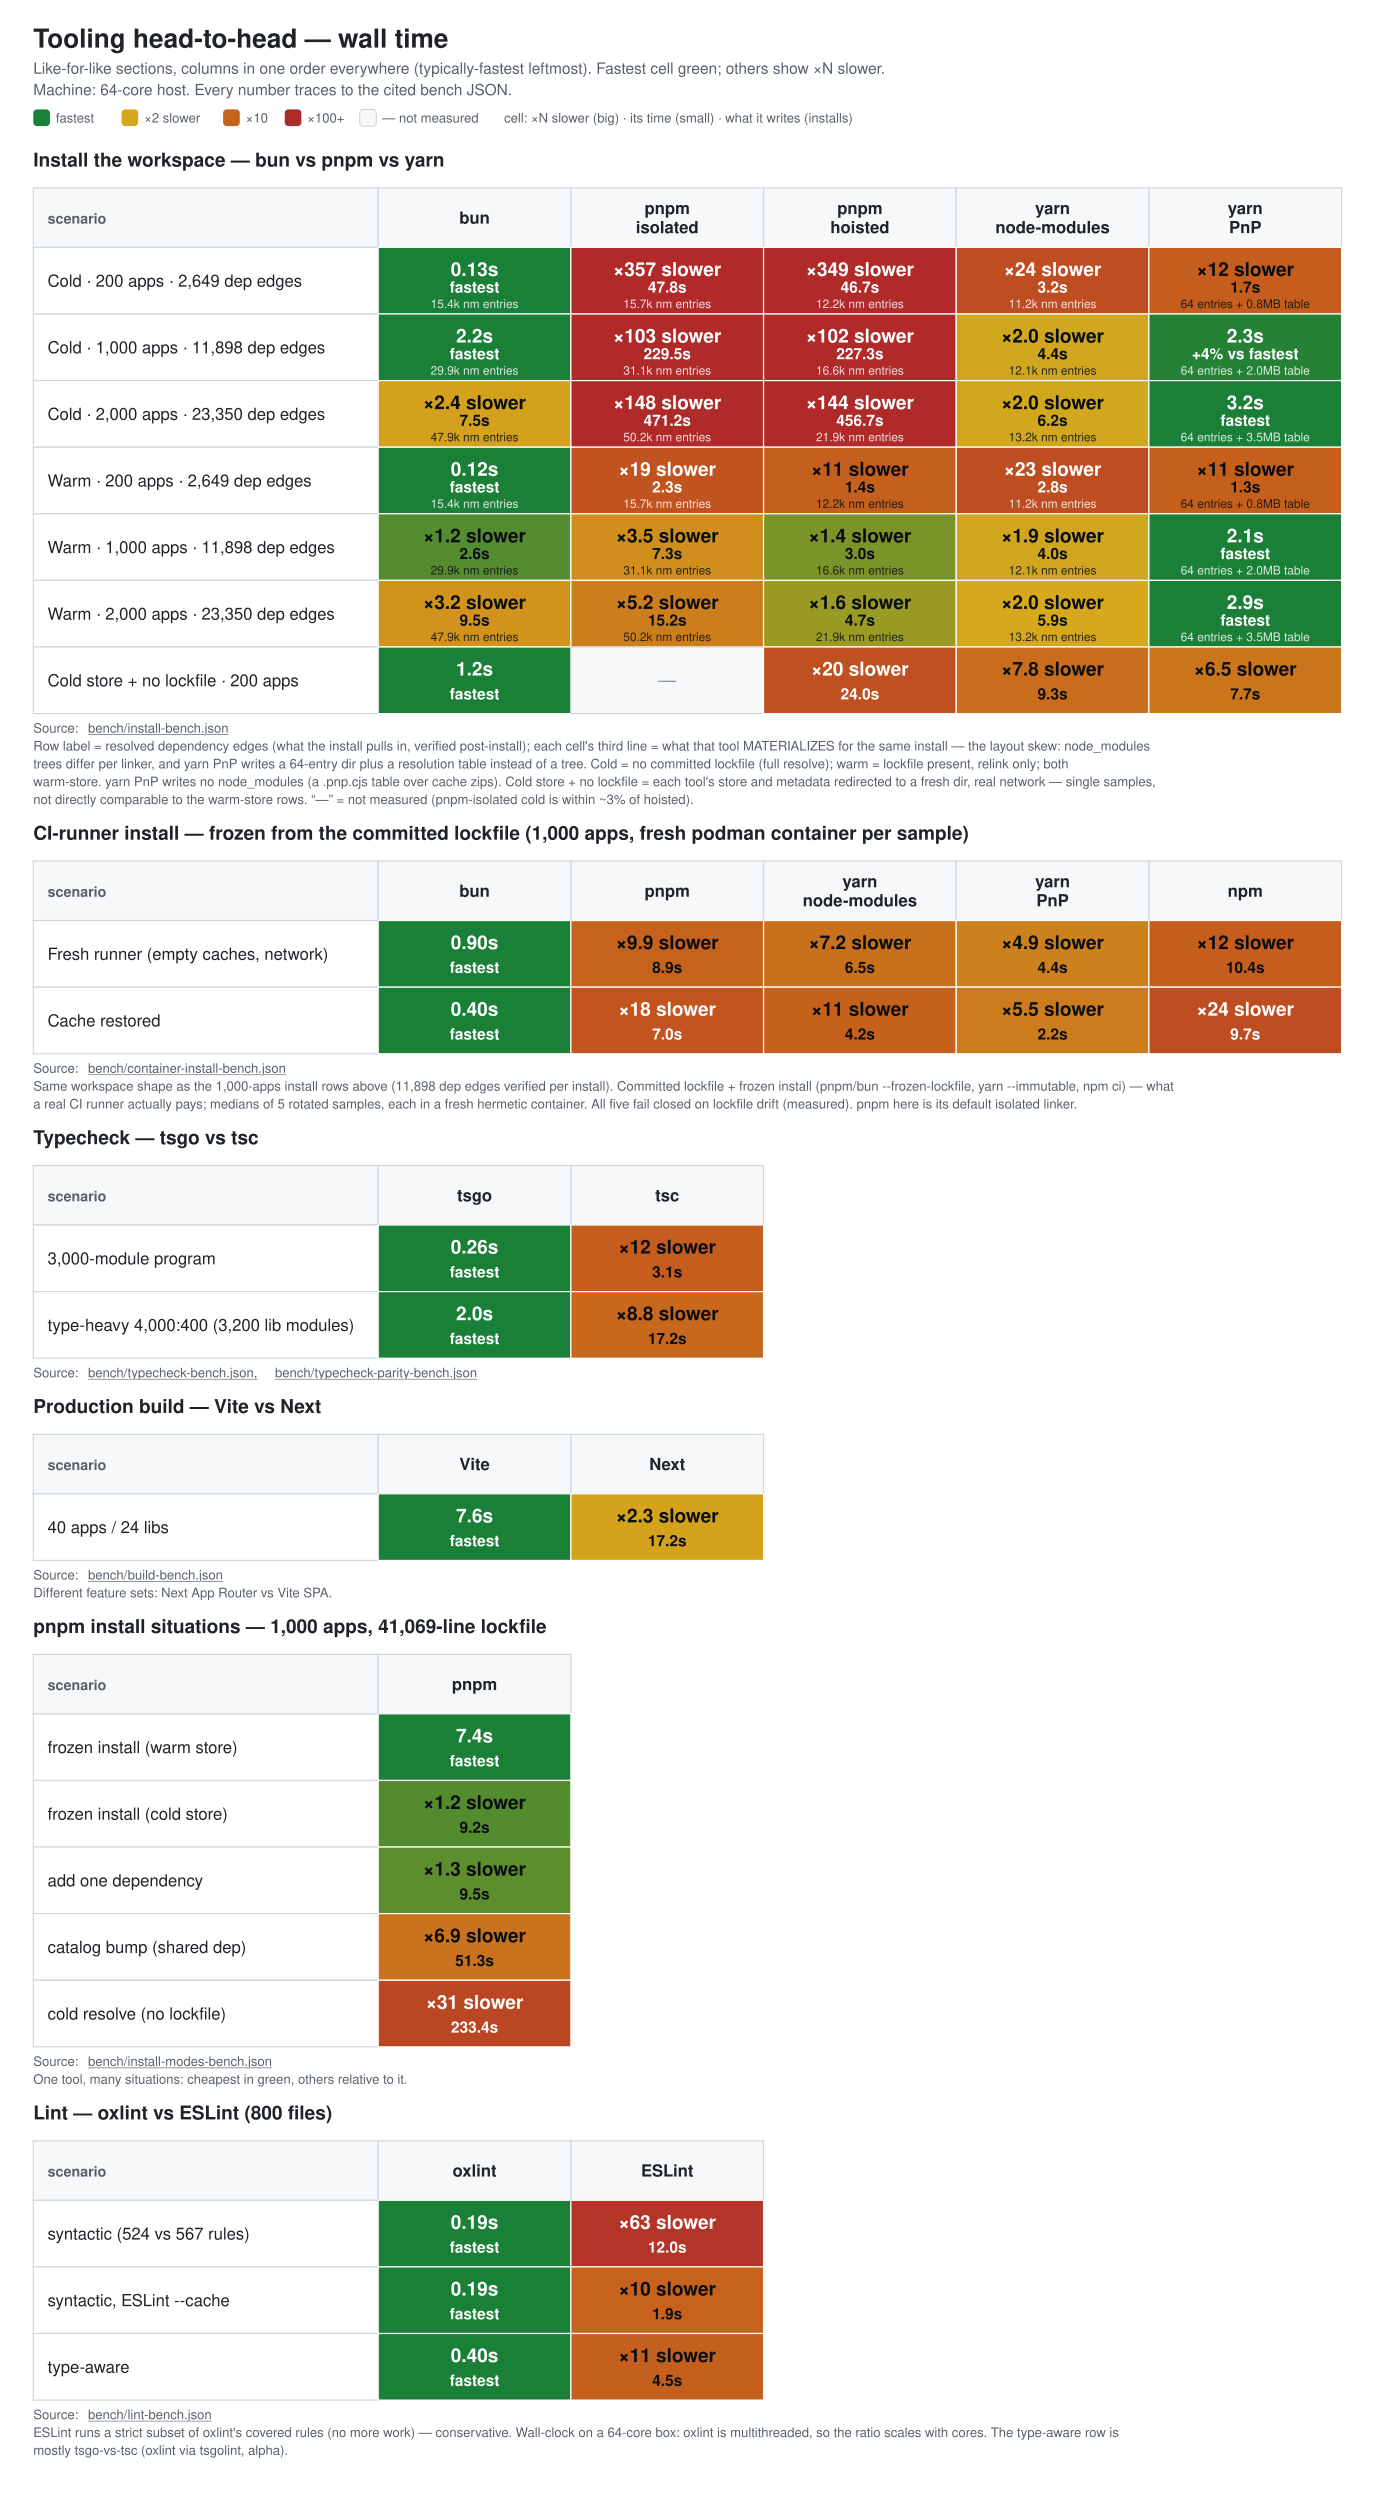
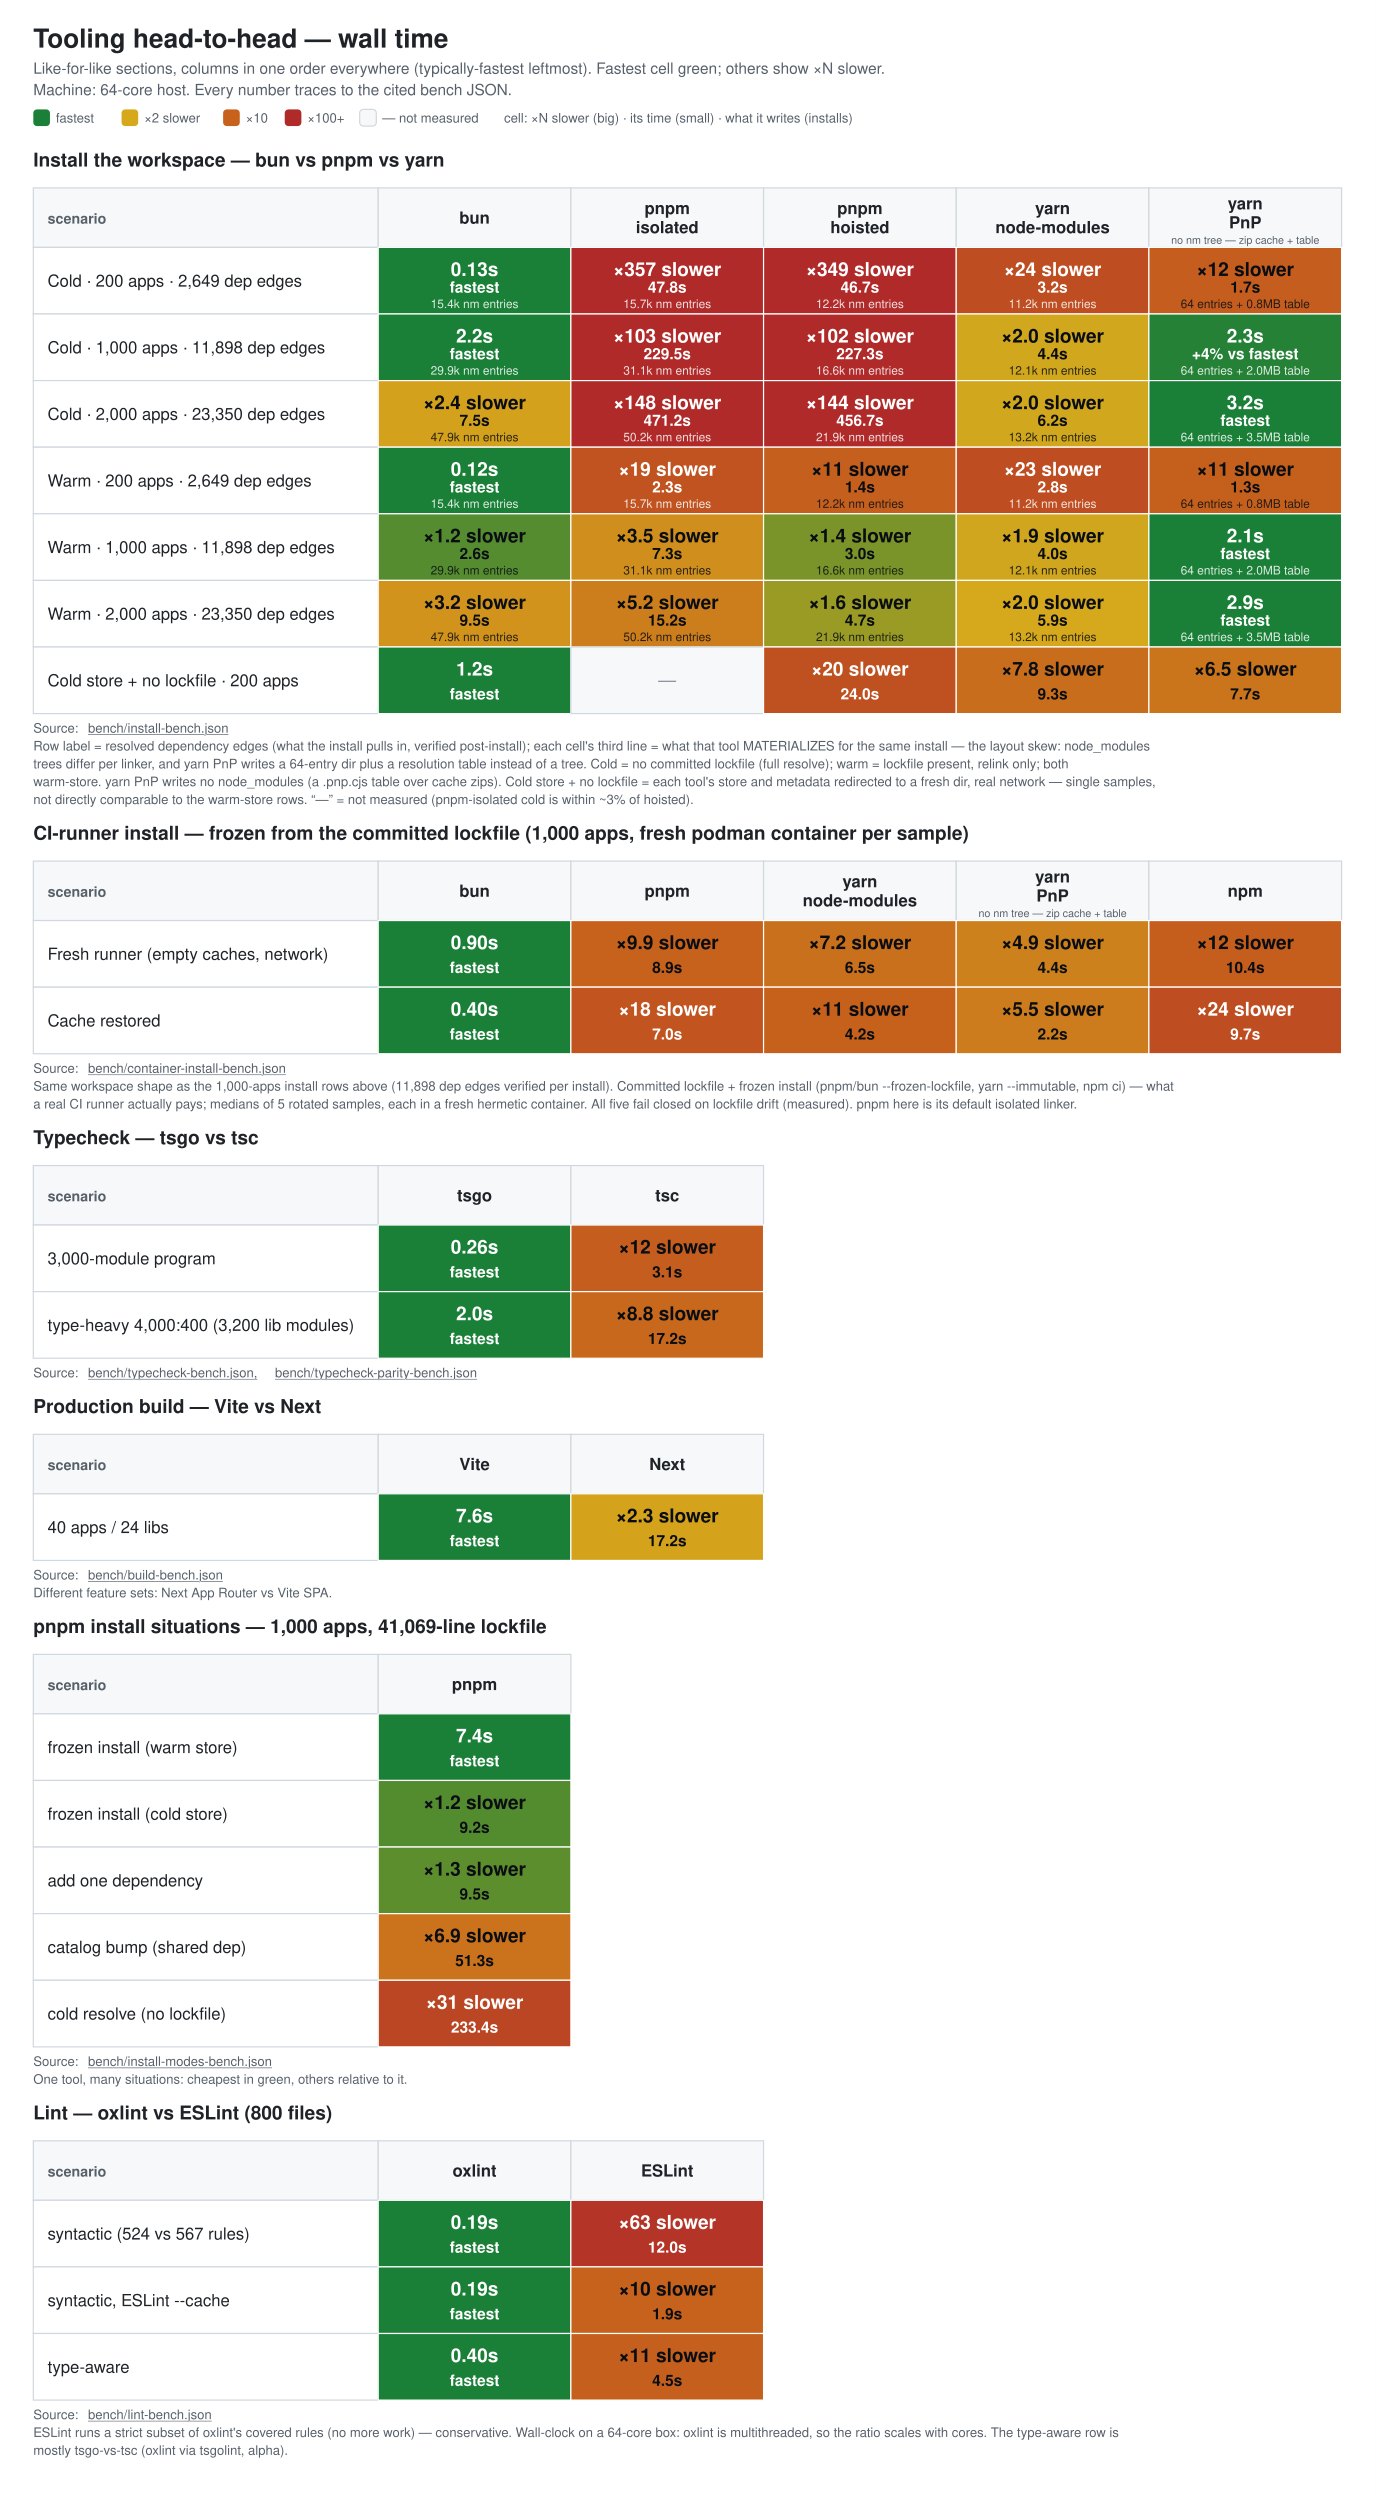
<svg xmlns="http://www.w3.org/2000/svg" width="1156" height="2102" viewBox="0 0 1156 2102" font-family="-apple-system,BlinkMacSystemFont,Segoe UI,Helvetica,Arial,sans-serif">
  <rect width="1156" height="2102" fill="#ffffff" />
  <text x="28" y="40" font-size="22" font-weight="700" fill="#1f2328">Tooling head-to-head — wall time</text>
  <text x="28" y="62" font-size="13" fill="#57606a">Like-for-like sections, columns in one order everywhere (typically-fastest leftmost). Fastest cell green; others show ×N slower.</text>
  <text x="28" y="80" font-size="13" fill="#57606a">Machine: 64-core host. Every number traces to the cited bench JSON.</text>
  <rect x="28" y="92" width="14" height="14" rx="3" fill="rgb(26,127,55)" />
  <text x="47" y="103" font-size="11" fill="#57606a">fastest</text>
  <rect x="102.2" y="92" width="14" height="14" rx="3" fill="rgb(214,168,28)" />
  <text x="121.2" y="103" font-size="11" fill="#57606a">×2 slower</text>
  <rect x="187.6" y="92" width="14" height="14" rx="3" fill="rgb(198,98,28)" />
  <text x="206.6" y="103" font-size="11" fill="#57606a">×10</text>
  <rect x="239.4" y="92" width="14" height="14" rx="3" fill="rgb(176,42,42)" />
  <text x="258.4" y="103" font-size="11" fill="#57606a">×100+</text>
  <rect x="302.4" y="92" width="14" height="14" rx="3" fill="#f6f8fa" stroke="#d0d7de" />
  <text x="321.4" y="103" font-size="11" fill="#57606a">— not measured</text>
  <text x="423.8" y="103" font-size="11" fill="#57606a">cell: ×N slower (big) · its time (small) · what it writes (installs)</text>
  <text x="28" y="140" font-size="16" font-weight="700" fill="#1f2328">Install the workspace — bun vs pnpm vs yarn</text>
  <rect x="28" y="158" width="290" height="50" fill="#f6f8fa" stroke="#d0d7de" />
  <text x="40" y="188" font-size="12" font-weight="600" fill="#57606a">scenario</text>
  <rect x="318" y="158" width="162" height="50" fill="#f6f8fa" stroke="#d0d7de" />
  <text x="399" y="188" font-size="14" font-weight="700" fill="#1f2328" text-anchor="middle">bun</text>
  <rect x="480" y="158" width="162" height="50" fill="#f6f8fa" stroke="#d0d7de" />
  <text x="561" y="180" font-size="14" font-weight="700" fill="#1f2328" text-anchor="middle">pnpm</text>
  <text x="561" y="196" font-size="14" font-weight="700" fill="#1f2328" text-anchor="middle">isolated</text>
  <rect x="642" y="158" width="162" height="50" fill="#f6f8fa" stroke="#d0d7de" />
  <text x="723" y="180" font-size="14" font-weight="700" fill="#1f2328" text-anchor="middle">pnpm</text>
  <text x="723" y="196" font-size="14" font-weight="700" fill="#1f2328" text-anchor="middle">hoisted</text>
  <rect x="804" y="158" width="162" height="50" fill="#f6f8fa" stroke="#d0d7de" />
  <text x="885" y="180" font-size="14" font-weight="700" fill="#1f2328" text-anchor="middle">yarn</text>
  <text x="885" y="196" font-size="14" font-weight="700" fill="#1f2328" text-anchor="middle">node-modules</text>
  <rect x="966" y="158" width="162" height="50" fill="#f6f8fa" stroke="#d0d7de" />
-   <text x="1047" y="180" font-size="14" font-weight="700" fill="#1f2328" text-anchor="middle">yarn</text>
-   <text x="1047" y="196" font-size="14" font-weight="700" fill="#1f2328" text-anchor="middle">PnP</text>
+   <text x="1047" y="176" font-size="14" font-weight="700" fill="#1f2328" text-anchor="middle">yarn</text>
+   <text x="1047" y="192" font-size="14" font-weight="700" fill="#1f2328" text-anchor="middle">PnP</text>
+   <text x="1047" y="205" font-size="9" fill="#57606a" text-anchor="middle">no nm tree — zip cache + table</text>
  <rect x="28" y="208" width="290" height="56" fill="#ffffff" stroke="#d0d7de" />
  <text x="40" y="241" font-size="14" fill="#1f2328">Cold · 200 apps · 2,649 dep edges</text>
  <rect x="318" y="208" width="162" height="56" fill="rgb(26,127,55)" stroke="#ffffff" />
  <text x="399" y="232" font-size="16" font-weight="700" fill="#ffffff" text-anchor="middle">0.13s</text>
  <text x="399" y="246" font-size="13" font-weight="600" fill="#ffffff" text-anchor="middle">fastest</text>
  <text x="399" y="259" font-size="10" fill="#ffffff" opacity="0.85" text-anchor="middle">15.4k nm entries</text>
  <rect x="480" y="208" width="162" height="56" fill="rgb(176,42,42)" stroke="#ffffff" />
  <text x="561" y="232" font-size="16" font-weight="700" fill="#ffffff" text-anchor="middle">×357 slower</text>
  <text x="561" y="246" font-size="13" font-weight="600" fill="#ffffff" text-anchor="middle">47.8s</text>
  <text x="561" y="259" font-size="10" fill="#ffffff" opacity="0.85" text-anchor="middle">15.7k nm entries</text>
  <rect x="642" y="208" width="162" height="56" fill="rgb(176,42,42)" stroke="#ffffff" />
  <text x="723" y="232" font-size="16" font-weight="700" fill="#ffffff" text-anchor="middle">×349 slower</text>
  <text x="723" y="246" font-size="13" font-weight="600" fill="#ffffff" text-anchor="middle">46.7s</text>
  <text x="723" y="259" font-size="10" fill="#ffffff" opacity="0.85" text-anchor="middle">12.2k nm entries</text>
  <rect x="804" y="208" width="162" height="56" fill="rgb(190,77,33)" stroke="#ffffff" />
  <text x="885" y="232" font-size="16" font-weight="700" fill="#ffffff" text-anchor="middle">×24 slower</text>
  <text x="885" y="246" font-size="13" font-weight="600" fill="#ffffff" text-anchor="middle">3.2s</text>
  <text x="885" y="259" font-size="10" fill="#ffffff" opacity="0.85" text-anchor="middle">11.2k nm entries</text>
  <rect x="966" y="208" width="162" height="56" fill="rgb(196,93,29)" stroke="#ffffff" />
  <text x="1047" y="232" font-size="16" font-weight="700" fill="#0a0d12" text-anchor="middle">×12 slower</text>
  <text x="1047" y="246" font-size="13" font-weight="600" fill="#0a0d12" text-anchor="middle">1.7s</text>
  <text x="1047" y="259" font-size="10" fill="#0a0d12" opacity="0.85" text-anchor="middle">64 entries + 0.8MB table</text>
  <rect x="28" y="264" width="290" height="56" fill="#ffffff" stroke="#d0d7de" />
  <text x="40" y="297" font-size="14" fill="#1f2328">Cold · 1,000 apps · 11,898 dep edges</text>
  <rect x="318" y="264" width="162" height="56" fill="rgb(26,127,55)" stroke="#ffffff" />
  <text x="399" y="288" font-size="16" font-weight="700" fill="#ffffff" text-anchor="middle">2.2s</text>
  <text x="399" y="302" font-size="13" font-weight="600" fill="#ffffff" text-anchor="middle">fastest</text>
  <text x="399" y="315" font-size="10" fill="#ffffff" opacity="0.85" text-anchor="middle">29.9k nm entries</text>
  <rect x="480" y="264" width="162" height="56" fill="rgb(176,42,42)" stroke="#ffffff" />
  <text x="561" y="288" font-size="16" font-weight="700" fill="#ffffff" text-anchor="middle">×103 slower</text>
  <text x="561" y="302" font-size="13" font-weight="600" fill="#ffffff" text-anchor="middle">229.5s</text>
  <text x="561" y="315" font-size="10" fill="#ffffff" opacity="0.85" text-anchor="middle">31.1k nm entries</text>
  <rect x="642" y="264" width="162" height="56" fill="rgb(176,42,42)" stroke="#ffffff" />
  <text x="723" y="288" font-size="16" font-weight="700" fill="#ffffff" text-anchor="middle">×102 slower</text>
  <text x="723" y="302" font-size="13" font-weight="600" fill="#ffffff" text-anchor="middle">227.3s</text>
  <text x="723" y="315" font-size="10" fill="#ffffff" opacity="0.85" text-anchor="middle">16.6k nm entries</text>
  <rect x="804" y="264" width="162" height="56" fill="rgb(209,167,29)" stroke="#ffffff" />
  <text x="885" y="288" font-size="16" font-weight="700" fill="#0a0d12" text-anchor="middle">×2.0 slower</text>
  <text x="885" y="302" font-size="13" font-weight="600" fill="#0a0d12" text-anchor="middle">4.4s</text>
  <text x="885" y="315" font-size="10" fill="#0a0d12" opacity="0.85" text-anchor="middle">12.1k nm entries</text>
  <rect x="966" y="264" width="162" height="56" fill="rgb(36,129,54)" stroke="#ffffff" />
  <text x="1047" y="288" font-size="16" font-weight="700" fill="#ffffff" text-anchor="middle">2.3s</text>
  <text x="1047" y="302" font-size="13" font-weight="600" fill="#ffffff" text-anchor="middle">+4% vs fastest</text>
  <text x="1047" y="315" font-size="10" fill="#ffffff" opacity="0.85" text-anchor="middle">64 entries + 2.0MB table</text>
  <rect x="28" y="320" width="290" height="56" fill="#ffffff" stroke="#d0d7de" />
  <text x="40" y="353" font-size="14" fill="#1f2328">Cold · 2,000 apps · 23,350 dep edges</text>
  <rect x="318" y="320" width="162" height="56" fill="rgb(212,161,28)" stroke="#ffffff" />
  <text x="399" y="344" font-size="16" font-weight="700" fill="#0a0d12" text-anchor="middle">×2.4 slower</text>
  <text x="399" y="358" font-size="13" font-weight="600" fill="#0a0d12" text-anchor="middle">7.5s</text>
  <text x="399" y="371" font-size="10" fill="#0a0d12" opacity="0.85" text-anchor="middle">47.9k nm entries</text>
  <rect x="480" y="320" width="162" height="56" fill="rgb(176,42,42)" stroke="#ffffff" />
  <text x="561" y="344" font-size="16" font-weight="700" fill="#ffffff" text-anchor="middle">×148 slower</text>
  <text x="561" y="358" font-size="13" font-weight="600" fill="#ffffff" text-anchor="middle">471.2s</text>
  <text x="561" y="371" font-size="10" fill="#ffffff" opacity="0.85" text-anchor="middle">50.2k nm entries</text>
  <rect x="642" y="320" width="162" height="56" fill="rgb(176,42,42)" stroke="#ffffff" />
  <text x="723" y="344" font-size="16" font-weight="700" fill="#ffffff" text-anchor="middle">×144 slower</text>
  <text x="723" y="358" font-size="13" font-weight="600" fill="#ffffff" text-anchor="middle">456.7s</text>
  <text x="723" y="371" font-size="10" fill="#ffffff" opacity="0.85" text-anchor="middle">21.9k nm entries</text>
  <rect x="804" y="320" width="162" height="56" fill="rgb(208,167,29)" stroke="#ffffff" />
  <text x="885" y="344" font-size="16" font-weight="700" fill="#0a0d12" text-anchor="middle">×2.0 slower</text>
  <text x="885" y="358" font-size="13" font-weight="600" fill="#0a0d12" text-anchor="middle">6.2s</text>
  <text x="885" y="371" font-size="10" fill="#0a0d12" opacity="0.85" text-anchor="middle">13.2k nm entries</text>
  <rect x="966" y="320" width="162" height="56" fill="rgb(26,127,55)" stroke="#ffffff" />
  <text x="1047" y="344" font-size="16" font-weight="700" fill="#ffffff" text-anchor="middle">3.2s</text>
  <text x="1047" y="358" font-size="13" font-weight="600" fill="#ffffff" text-anchor="middle">fastest</text>
  <text x="1047" y="371" font-size="10" fill="#ffffff" opacity="0.85" text-anchor="middle">64 entries + 3.5MB table</text>
  <rect x="28" y="376" width="290" height="56" fill="#ffffff" stroke="#d0d7de" />
  <text x="40" y="409" font-size="14" fill="#1f2328">Warm · 200 apps · 2,649 dep edges</text>
  <rect x="318" y="376" width="162" height="56" fill="rgb(26,127,55)" stroke="#ffffff" />
  <text x="399" y="400" font-size="16" font-weight="700" fill="#ffffff" text-anchor="middle">0.12s</text>
  <text x="399" y="414" font-size="13" font-weight="600" fill="#ffffff" text-anchor="middle">fastest</text>
  <text x="399" y="427" font-size="10" fill="#ffffff" opacity="0.85" text-anchor="middle">15.4k nm entries</text>
  <rect x="480" y="376" width="162" height="56" fill="rgb(192,83,32)" stroke="#ffffff" />
  <text x="561" y="400" font-size="16" font-weight="700" fill="#ffffff" text-anchor="middle">×19 slower</text>
  <text x="561" y="414" font-size="13" font-weight="600" fill="#ffffff" text-anchor="middle">2.3s</text>
  <text x="561" y="427" font-size="10" fill="#ffffff" opacity="0.85" text-anchor="middle">15.7k nm entries</text>
  <rect x="642" y="376" width="162" height="56" fill="rgb(197,95,29)" stroke="#ffffff" />
  <text x="723" y="400" font-size="16" font-weight="700" fill="#0a0d12" text-anchor="middle">×11 slower</text>
  <text x="723" y="414" font-size="13" font-weight="600" fill="#0a0d12" text-anchor="middle">1.4s</text>
  <text x="723" y="427" font-size="10" fill="#0a0d12" opacity="0.85" text-anchor="middle">12.2k nm entries</text>
  <rect x="804" y="376" width="162" height="56" fill="rgb(190,78,33)" stroke="#ffffff" />
  <text x="885" y="400" font-size="16" font-weight="700" fill="#ffffff" text-anchor="middle">×23 slower</text>
  <text x="885" y="414" font-size="13" font-weight="600" fill="#ffffff" text-anchor="middle">2.8s</text>
  <text x="885" y="427" font-size="10" fill="#ffffff" opacity="0.85" text-anchor="middle">11.2k nm entries</text>
  <rect x="966" y="376" width="162" height="56" fill="rgb(197,96,28)" stroke="#ffffff" />
  <text x="1047" y="400" font-size="16" font-weight="700" fill="#0a0d12" text-anchor="middle">×11 slower</text>
  <text x="1047" y="414" font-size="13" font-weight="600" fill="#0a0d12" text-anchor="middle">1.3s</text>
  <text x="1047" y="427" font-size="10" fill="#0a0d12" opacity="0.85" text-anchor="middle">64 entries + 0.8MB table</text>
  <rect x="28" y="432" width="290" height="56" fill="#ffffff" stroke="#d0d7de" />
  <text x="40" y="465" font-size="14" fill="#1f2328">Warm · 1,000 apps · 11,898 dep edges</text>
  <rect x="318" y="432" width="162" height="56" fill="rgb(85,140,47)" stroke="#ffffff" />
  <text x="399" y="456" font-size="16" font-weight="700" fill="#0a0d12" text-anchor="middle">×1.2 slower</text>
  <text x="399" y="470" font-size="13" font-weight="600" fill="#0a0d12" text-anchor="middle">2.6s</text>
  <text x="399" y="483" font-size="10" fill="#0a0d12" opacity="0.85" text-anchor="middle">29.9k nm entries</text>
  <rect x="480" y="432" width="162" height="56" fill="rgb(208,143,28)" stroke="#ffffff" />
  <text x="561" y="456" font-size="16" font-weight="700" fill="#0a0d12" text-anchor="middle">×3.5 slower</text>
  <text x="561" y="470" font-size="13" font-weight="600" fill="#0a0d12" text-anchor="middle">7.3s</text>
  <text x="561" y="483" font-size="10" fill="#0a0d12" opacity="0.85" text-anchor="middle">31.1k nm entries</text>
  <rect x="642" y="432" width="162" height="56" fill="rgb(123,148,41)" stroke="#ffffff" />
  <text x="723" y="456" font-size="16" font-weight="700" fill="#0a0d12" text-anchor="middle">×1.4 slower</text>
  <text x="723" y="470" font-size="13" font-weight="600" fill="#0a0d12" text-anchor="middle">3.0s</text>
  <text x="723" y="483" font-size="10" fill="#0a0d12" opacity="0.85" text-anchor="middle">16.6k nm entries</text>
  <rect x="804" y="432" width="162" height="56" fill="rgb(207,166,29)" stroke="#ffffff" />
  <text x="885" y="456" font-size="16" font-weight="700" fill="#0a0d12" text-anchor="middle">×1.9 slower</text>
  <text x="885" y="470" font-size="13" font-weight="600" fill="#0a0d12" text-anchor="middle">4.0s</text>
  <text x="885" y="483" font-size="10" fill="#0a0d12" opacity="0.85" text-anchor="middle">12.1k nm entries</text>
  <rect x="966" y="432" width="162" height="56" fill="rgb(26,127,55)" stroke="#ffffff" />
  <text x="1047" y="456" font-size="16" font-weight="700" fill="#ffffff" text-anchor="middle">2.1s</text>
  <text x="1047" y="470" font-size="13" font-weight="600" fill="#ffffff" text-anchor="middle">fastest</text>
  <text x="1047" y="483" font-size="10" fill="#ffffff" opacity="0.85" text-anchor="middle">64 entries + 2.0MB table</text>
  <rect x="28" y="488" width="290" height="56" fill="#ffffff" stroke="#d0d7de" />
  <text x="40" y="521" font-size="14" fill="#1f2328">Warm · 2,000 apps · 23,350 dep edges</text>
  <rect x="318" y="488" width="162" height="56" fill="rgb(209,147,28)" stroke="#ffffff" />
  <text x="399" y="512" font-size="16" font-weight="700" fill="#0a0d12" text-anchor="middle">×3.2 slower</text>
  <text x="399" y="526" font-size="13" font-weight="600" fill="#0a0d12" text-anchor="middle">9.5s</text>
  <text x="399" y="539" font-size="10" fill="#0a0d12" opacity="0.85" text-anchor="middle">47.9k nm entries</text>
  <rect x="480" y="488" width="162" height="56" fill="rgb(205,126,28)" stroke="#ffffff" />
  <text x="561" y="512" font-size="16" font-weight="700" fill="#0a0d12" text-anchor="middle">×5.2 slower</text>
  <text x="561" y="526" font-size="13" font-weight="600" fill="#0a0d12" text-anchor="middle">15.2s</text>
  <text x="561" y="539" font-size="10" fill="#0a0d12" opacity="0.85" text-anchor="middle">50.2k nm entries</text>
  <rect x="642" y="488" width="162" height="56" fill="rgb(153,155,37)" stroke="#ffffff" />
  <text x="723" y="512" font-size="16" font-weight="700" fill="#0a0d12" text-anchor="middle">×1.6 slower</text>
  <text x="723" y="526" font-size="13" font-weight="600" fill="#0a0d12" text-anchor="middle">4.7s</text>
  <text x="723" y="539" font-size="10" fill="#0a0d12" opacity="0.85" text-anchor="middle">21.9k nm entries</text>
  <rect x="804" y="488" width="162" height="56" fill="rgb(214,168,28)" stroke="#ffffff" />
  <text x="885" y="512" font-size="16" font-weight="700" fill="#0a0d12" text-anchor="middle">×2.0 slower</text>
  <text x="885" y="526" font-size="13" font-weight="600" fill="#0a0d12" text-anchor="middle">5.9s</text>
  <text x="885" y="539" font-size="10" fill="#0a0d12" opacity="0.85" text-anchor="middle">13.2k nm entries</text>
  <rect x="966" y="488" width="162" height="56" fill="rgb(26,127,55)" stroke="#ffffff" />
  <text x="1047" y="512" font-size="16" font-weight="700" fill="#ffffff" text-anchor="middle">2.9s</text>
  <text x="1047" y="526" font-size="13" font-weight="600" fill="#ffffff" text-anchor="middle">fastest</text>
  <text x="1047" y="539" font-size="10" fill="#ffffff" opacity="0.85" text-anchor="middle">64 entries + 3.5MB table</text>
  <rect x="28" y="544" width="290" height="56" fill="#ffffff" stroke="#d0d7de" />
  <text x="40" y="577" font-size="14" fill="#1f2328">Cold store + no lockfile · 200 apps</text>
  <rect x="318" y="544" width="162" height="56" fill="rgb(26,127,55)" stroke="#ffffff" />
  <text x="399" y="568" font-size="16" font-weight="700" fill="#ffffff" text-anchor="middle">1.2s</text>
  <text x="399" y="588" font-size="13" font-weight="600" fill="#ffffff" text-anchor="middle">fastest</text>
  <rect x="480" y="544" width="162" height="56" fill="#f6f8fa" stroke="#d0d7de" />
  <text x="561" y="577" font-size="15" fill="#8c959f" text-anchor="middle">—</text>
  <rect x="642" y="544" width="162" height="56" fill="rgb(191,81,32)" stroke="#ffffff" />
  <text x="723" y="568" font-size="16" font-weight="700" fill="#ffffff" text-anchor="middle">×20 slower</text>
  <text x="723" y="588" font-size="13" font-weight="600" fill="#ffffff" text-anchor="middle">24.0s</text>
  <rect x="804" y="544" width="162" height="56" fill="rgb(200,109,28)" stroke="#ffffff" />
  <text x="885" y="568" font-size="16" font-weight="700" fill="#0a0d12" text-anchor="middle">×7.8 slower</text>
  <text x="885" y="588" font-size="13" font-weight="600" fill="#0a0d12" text-anchor="middle">9.3s</text>
  <rect x="966" y="544" width="162" height="56" fill="rgb(202,117,28)" stroke="#ffffff" />
  <text x="1047" y="568" font-size="16" font-weight="700" fill="#0a0d12" text-anchor="middle">×6.5 slower</text>
  <text x="1047" y="588" font-size="13" font-weight="600" fill="#0a0d12" text-anchor="middle">7.7s</text>
  <text x="28" y="616" font-size="11" fill="#57606a">Source: </text>
  <a href="../../bench/install-bench.json">
    <text x="74" y="616" font-size="11" fill="#57606a" text-decoration="underline">bench/install-bench.json</text>
  </a>
  <text x="28" y="631" font-size="11" fill="#57606a">Row label = resolved dependency edges (what the install pulls in, verified post-install); each cell's third line = what that tool MATERIALIZES for the same install — the layout skew: node_modules</text>
  <text x="28" y="646" font-size="11" fill="#57606a">trees differ per linker, and yarn PnP writes a 64-entry dir plus a resolution table instead of a tree. Cold = no committed lockfile (full resolve); warm = lockfile present, relink only; both</text>
  <text x="28" y="661" font-size="11" fill="#57606a">warm-store. yarn PnP writes no node_modules (a .pnp.cjs table over cache zips). Cold store + no lockfile = each tool's store and metadata redirected to a fresh dir, real network — single samples,</text>
  <text x="28" y="676" font-size="11" fill="#57606a">not directly comparable to the warm-store rows. “—” = not measured (pnpm-isolated cold is within ~3% of hoisted).</text>
  <text x="28" y="706" font-size="16" font-weight="700" fill="#1f2328">CI-runner install — frozen from the committed lockfile (1,000 apps, fresh podman container per sample)</text>
  <rect x="28" y="724" width="290" height="50" fill="#f6f8fa" stroke="#d0d7de" />
  <text x="40" y="754" font-size="12" font-weight="600" fill="#57606a">scenario</text>
  <rect x="318" y="724" width="162" height="50" fill="#f6f8fa" stroke="#d0d7de" />
  <text x="399" y="754" font-size="14" font-weight="700" fill="#1f2328" text-anchor="middle">bun</text>
  <rect x="480" y="724" width="162" height="50" fill="#f6f8fa" stroke="#d0d7de" />
  <text x="561" y="754" font-size="14" font-weight="700" fill="#1f2328" text-anchor="middle">pnpm</text>
  <rect x="642" y="724" width="162" height="50" fill="#f6f8fa" stroke="#d0d7de" />
  <text x="723" y="746" font-size="14" font-weight="700" fill="#1f2328" text-anchor="middle">yarn</text>
  <text x="723" y="762" font-size="14" font-weight="700" fill="#1f2328" text-anchor="middle">node-modules</text>
  <rect x="804" y="724" width="162" height="50" fill="#f6f8fa" stroke="#d0d7de" />
-   <text x="885" y="746" font-size="14" font-weight="700" fill="#1f2328" text-anchor="middle">yarn</text>
-   <text x="885" y="762" font-size="14" font-weight="700" fill="#1f2328" text-anchor="middle">PnP</text>
+   <text x="885" y="742" font-size="14" font-weight="700" fill="#1f2328" text-anchor="middle">yarn</text>
+   <text x="885" y="758" font-size="14" font-weight="700" fill="#1f2328" text-anchor="middle">PnP</text>
+   <text x="885" y="771" font-size="9" fill="#57606a" text-anchor="middle">no nm tree — zip cache + table</text>
  <rect x="966" y="724" width="162" height="50" fill="#f6f8fa" stroke="#d0d7de" />
  <text x="1047" y="754" font-size="14" font-weight="700" fill="#1f2328" text-anchor="middle">npm</text>
  <rect x="28" y="774" width="290" height="56" fill="#ffffff" stroke="#d0d7de" />
  <text x="40" y="807" font-size="14" fill="#1f2328">Fresh runner (empty caches, network)</text>
  <rect x="318" y="774" width="162" height="56" fill="rgb(26,127,55)" stroke="#ffffff" />
  <text x="399" y="798" font-size="16" font-weight="700" fill="#ffffff" text-anchor="middle">0.90s</text>
  <text x="399" y="818" font-size="13" font-weight="600" fill="#ffffff" text-anchor="middle">fastest</text>
  <rect x="480" y="774" width="162" height="56" fill="rgb(198,98,28)" stroke="#ffffff" />
  <text x="561" y="798" font-size="16" font-weight="700" fill="#0a0d12" text-anchor="middle">×9.9 slower</text>
  <text x="561" y="818" font-size="13" font-weight="600" fill="#0a0d12" text-anchor="middle">8.9s</text>
  <rect x="642" y="774" width="162" height="56" fill="rgb(201,112,28)" stroke="#ffffff" />
  <text x="723" y="798" font-size="16" font-weight="700" fill="#0a0d12" text-anchor="middle">×7.2 slower</text>
  <text x="723" y="818" font-size="13" font-weight="600" fill="#0a0d12" text-anchor="middle">6.5s</text>
  <rect x="804" y="774" width="162" height="56" fill="rgb(205,129,28)" stroke="#ffffff" />
  <text x="885" y="798" font-size="16" font-weight="700" fill="#0a0d12" text-anchor="middle">×4.9 slower</text>
  <text x="885" y="818" font-size="13" font-weight="600" fill="#0a0d12" text-anchor="middle">4.4s</text>
  <rect x="966" y="774" width="162" height="56" fill="rgb(197,94,29)" stroke="#ffffff" />
  <text x="1047" y="798" font-size="16" font-weight="700" fill="#0a0d12" text-anchor="middle">×12 slower</text>
  <text x="1047" y="818" font-size="13" font-weight="600" fill="#0a0d12" text-anchor="middle">10.4s</text>
  <rect x="28" y="830" width="290" height="56" fill="#ffffff" stroke="#d0d7de" />
  <text x="40" y="863" font-size="14" fill="#1f2328">Cache restored</text>
  <rect x="318" y="830" width="162" height="56" fill="rgb(26,127,55)" stroke="#ffffff" />
  <text x="399" y="854" font-size="16" font-weight="700" fill="#ffffff" text-anchor="middle">0.40s</text>
  <text x="399" y="874" font-size="13" font-weight="600" fill="#ffffff" text-anchor="middle">fastest</text>
  <rect x="480" y="830" width="162" height="56" fill="rgb(193,84,31)" stroke="#ffffff" />
  <text x="561" y="854" font-size="16" font-weight="700" fill="#ffffff" text-anchor="middle">×18 slower</text>
  <text x="561" y="874" font-size="13" font-weight="600" fill="#ffffff" text-anchor="middle">7.0s</text>
  <rect x="642" y="830" width="162" height="56" fill="rgb(198,97,28)" stroke="#ffffff" />
  <text x="723" y="854" font-size="16" font-weight="700" fill="#0a0d12" text-anchor="middle">×11 slower</text>
  <text x="723" y="874" font-size="13" font-weight="600" fill="#0a0d12" text-anchor="middle">4.2s</text>
  <rect x="804" y="830" width="162" height="56" fill="rgb(204,124,28)" stroke="#ffffff" />
  <text x="885" y="854" font-size="16" font-weight="700" fill="#0a0d12" text-anchor="middle">×5.5 slower</text>
  <text x="885" y="874" font-size="13" font-weight="600" fill="#0a0d12" text-anchor="middle">2.2s</text>
  <rect x="966" y="830" width="162" height="56" fill="rgb(190,77,33)" stroke="#ffffff" />
  <text x="1047" y="854" font-size="16" font-weight="700" fill="#ffffff" text-anchor="middle">×24 slower</text>
  <text x="1047" y="874" font-size="13" font-weight="600" fill="#ffffff" text-anchor="middle">9.7s</text>
  <text x="28" y="902" font-size="11" fill="#57606a">Source: </text>
  <a href="../../bench/container-install-bench.json">
    <text x="74" y="902" font-size="11" fill="#57606a" text-decoration="underline">bench/container-install-bench.json</text>
  </a>
  <text x="28" y="917" font-size="11" fill="#57606a">Same workspace shape as the 1,000-apps install rows above (11,898 dep edges verified per install). Committed lockfile + frozen install (pnpm/bun --frozen-lockfile, yarn --immutable, npm ci) — what</text>
  <text x="28" y="932" font-size="11" fill="#57606a">a real CI runner actually pays; medians of 5 rotated samples, each in a fresh hermetic container. All five fail closed on lockfile drift (measured). pnpm here is its default isolated linker.</text>
  <text x="28" y="962" font-size="16" font-weight="700" fill="#1f2328">Typecheck — tsgo vs tsc</text>
  <rect x="28" y="980" width="290" height="50" fill="#f6f8fa" stroke="#d0d7de" />
  <text x="40" y="1010" font-size="12" font-weight="600" fill="#57606a">scenario</text>
  <rect x="318" y="980" width="162" height="50" fill="#f6f8fa" stroke="#d0d7de" />
  <text x="399" y="1010" font-size="14" font-weight="700" fill="#1f2328" text-anchor="middle">tsgo</text>
  <rect x="480" y="980" width="162" height="50" fill="#f6f8fa" stroke="#d0d7de" />
  <text x="561" y="1010" font-size="14" font-weight="700" fill="#1f2328" text-anchor="middle">tsc</text>
  <rect x="28" y="1030" width="290" height="56" fill="#ffffff" stroke="#d0d7de" />
  <text x="40" y="1063" font-size="14" fill="#1f2328">3,000-module program</text>
  <rect x="318" y="1030" width="162" height="56" fill="rgb(26,127,55)" stroke="#ffffff" />
  <text x="399" y="1054" font-size="16" font-weight="700" fill="#ffffff" text-anchor="middle">0.26s</text>
  <text x="399" y="1074" font-size="13" font-weight="600" fill="#ffffff" text-anchor="middle">fastest</text>
  <rect x="480" y="1030" width="162" height="56" fill="rgb(196,93,29)" stroke="#ffffff" />
  <text x="561" y="1054" font-size="16" font-weight="700" fill="#0a0d12" text-anchor="middle">×12 slower</text>
  <text x="561" y="1074" font-size="13" font-weight="600" fill="#0a0d12" text-anchor="middle">3.1s</text>
  <rect x="28" y="1086" width="290" height="56" fill="#ffffff" stroke="#d0d7de" />
  <text x="40" y="1119" font-size="14" fill="#1f2328">type-heavy 4,000:400 (3,200 lib modules)</text>
  <rect x="318" y="1086" width="162" height="56" fill="rgb(26,127,55)" stroke="#ffffff" />
  <text x="399" y="1110" font-size="16" font-weight="700" fill="#ffffff" text-anchor="middle">2.0s</text>
  <text x="399" y="1130" font-size="13" font-weight="600" fill="#ffffff" text-anchor="middle">fastest</text>
  <rect x="480" y="1086" width="162" height="56" fill="rgb(199,104,28)" stroke="#ffffff" />
  <text x="561" y="1110" font-size="16" font-weight="700" fill="#0a0d12" text-anchor="middle">×8.8 slower</text>
  <text x="561" y="1130" font-size="13" font-weight="600" fill="#0a0d12" text-anchor="middle">17.2s</text>
  <text x="28" y="1158" font-size="11" fill="#57606a">Source: </text>
  <a href="../../bench/typecheck-bench.json">
    <text x="74" y="1158" font-size="11" fill="#57606a" text-decoration="underline">bench/typecheck-bench.json,</text>
  </a>
  <a href="../../bench/typecheck-parity-bench.json">
    <text x="231.2" y="1158" font-size="11" fill="#57606a" text-decoration="underline">bench/typecheck-parity-bench.json</text>
  </a>
  <text x="28" y="1188" font-size="16" font-weight="700" fill="#1f2328">Production build — Vite vs Next</text>
  <rect x="28" y="1206" width="290" height="50" fill="#f6f8fa" stroke="#d0d7de" />
  <text x="40" y="1236" font-size="12" font-weight="600" fill="#57606a">scenario</text>
  <rect x="318" y="1206" width="162" height="50" fill="#f6f8fa" stroke="#d0d7de" />
  <text x="399" y="1236" font-size="14" font-weight="700" fill="#1f2328" text-anchor="middle">Vite</text>
  <rect x="480" y="1206" width="162" height="50" fill="#f6f8fa" stroke="#d0d7de" />
  <text x="561" y="1236" font-size="14" font-weight="700" fill="#1f2328" text-anchor="middle">Next</text>
  <rect x="28" y="1256" width="290" height="56" fill="#ffffff" stroke="#d0d7de" />
  <text x="40" y="1289" font-size="14" fill="#1f2328">40 apps / 24 libs</text>
  <rect x="318" y="1256" width="162" height="56" fill="rgb(26,127,55)" stroke="#ffffff" />
  <text x="399" y="1280" font-size="16" font-weight="700" fill="#ffffff" text-anchor="middle">7.6s</text>
  <text x="399" y="1300" font-size="13" font-weight="600" fill="#ffffff" text-anchor="middle">fastest</text>
  <rect x="480" y="1256" width="162" height="56" fill="rgb(213,162,28)" stroke="#ffffff" />
  <text x="561" y="1280" font-size="16" font-weight="700" fill="#0a0d12" text-anchor="middle">×2.3 slower</text>
  <text x="561" y="1300" font-size="13" font-weight="600" fill="#0a0d12" text-anchor="middle">17.2s</text>
  <text x="28" y="1328" font-size="11" fill="#57606a">Source: </text>
  <a href="../../bench/build-bench.json">
    <text x="74" y="1328" font-size="11" fill="#57606a" text-decoration="underline">bench/build-bench.json</text>
  </a>
  <text x="28" y="1343" font-size="11" fill="#57606a">Different feature sets: Next App Router vs Vite SPA.</text>
  <text x="28" y="1373" font-size="16" font-weight="700" fill="#1f2328">pnpm install situations — 1,000 apps, 41,069-line lockfile</text>
  <rect x="28" y="1391" width="290" height="50" fill="#f6f8fa" stroke="#d0d7de" />
  <text x="40" y="1421" font-size="12" font-weight="600" fill="#57606a">scenario</text>
  <rect x="318" y="1391" width="162" height="50" fill="#f6f8fa" stroke="#d0d7de" />
  <text x="399" y="1421" font-size="14" font-weight="700" fill="#1f2328" text-anchor="middle">pnpm</text>
  <rect x="28" y="1441" width="290" height="56" fill="#ffffff" stroke="#d0d7de" />
  <text x="40" y="1474" font-size="14" fill="#1f2328">frozen install (warm store)</text>
  <rect x="318" y="1441" width="162" height="56" fill="rgb(26,127,55)" stroke="#ffffff" />
  <text x="399" y="1465" font-size="16" font-weight="700" fill="#ffffff" text-anchor="middle">7.4s</text>
  <text x="399" y="1485" font-size="13" font-weight="600" fill="#ffffff" text-anchor="middle">fastest</text>
  <rect x="28" y="1497" width="290" height="56" fill="#ffffff" stroke="#d0d7de" />
  <text x="40" y="1530" font-size="14" fill="#1f2328">frozen install (cold store)</text>
  <rect x="318" y="1497" width="162" height="56" fill="rgb(83,139,47)" stroke="#ffffff" />
  <text x="399" y="1521" font-size="16" font-weight="700" fill="#0a0d12" text-anchor="middle">×1.2 slower</text>
  <text x="399" y="1541" font-size="13" font-weight="600" fill="#0a0d12" text-anchor="middle">9.2s</text>
  <rect x="28" y="1553" width="290" height="56" fill="#ffffff" stroke="#d0d7de" />
  <text x="40" y="1586" font-size="14" fill="#1f2328">add one dependency</text>
  <rect x="318" y="1553" width="162" height="56" fill="rgb(93,142,45)" stroke="#ffffff" />
  <text x="399" y="1577" font-size="16" font-weight="700" fill="#0a0d12" text-anchor="middle">×1.3 slower</text>
  <text x="399" y="1597" font-size="13" font-weight="600" fill="#0a0d12" text-anchor="middle">9.5s</text>
  <rect x="28" y="1609" width="290" height="56" fill="#ffffff" stroke="#d0d7de" />
  <text x="40" y="1642" font-size="14" fill="#1f2328">catalog bump (shared dep)</text>
  <rect x="318" y="1609" width="162" height="56" fill="rgb(202,114,28)" stroke="#ffffff" />
  <text x="399" y="1633" font-size="16" font-weight="700" fill="#0a0d12" text-anchor="middle">×6.9 slower</text>
  <text x="399" y="1653" font-size="13" font-weight="600" fill="#0a0d12" text-anchor="middle">51.3s</text>
  <rect x="28" y="1665" width="290" height="56" fill="#ffffff" stroke="#d0d7de" />
  <text x="40" y="1698" font-size="14" fill="#1f2328">cold resolve (no lockfile)</text>
  <rect x="318" y="1665" width="162" height="56" fill="rgb(187,70,35)" stroke="#ffffff" />
  <text x="399" y="1689" font-size="16" font-weight="700" fill="#ffffff" text-anchor="middle">×31 slower</text>
  <text x="399" y="1709" font-size="13" font-weight="600" fill="#ffffff" text-anchor="middle">233.4s</text>
  <text x="28" y="1737" font-size="11" fill="#57606a">Source: </text>
  <a href="../../bench/install-modes-bench.json">
    <text x="74" y="1737" font-size="11" fill="#57606a" text-decoration="underline">bench/install-modes-bench.json</text>
  </a>
  <text x="28" y="1752" font-size="11" fill="#57606a">One tool, many situations: cheapest in green, others relative to it.</text>
  <text x="28" y="1782" font-size="16" font-weight="700" fill="#1f2328">Lint — oxlint vs ESLint (800 files)</text>
  <rect x="28" y="1800" width="290" height="50" fill="#f6f8fa" stroke="#d0d7de" />
  <text x="40" y="1830" font-size="12" font-weight="600" fill="#57606a">scenario</text>
  <rect x="318" y="1800" width="162" height="50" fill="#f6f8fa" stroke="#d0d7de" />
  <text x="399" y="1830" font-size="14" font-weight="700" fill="#1f2328" text-anchor="middle">oxlint</text>
  <rect x="480" y="1800" width="162" height="50" fill="#f6f8fa" stroke="#d0d7de" />
  <text x="561" y="1830" font-size="14" font-weight="700" fill="#1f2328" text-anchor="middle">ESLint</text>
  <rect x="28" y="1850" width="290" height="56" fill="#ffffff" stroke="#d0d7de" />
  <text x="40" y="1883" font-size="14" fill="#1f2328">syntactic (524 vs 567 rules)</text>
  <rect x="318" y="1850" width="162" height="56" fill="rgb(26,127,55)" stroke="#ffffff" />
  <text x="399" y="1874" font-size="16" font-weight="700" fill="#ffffff" text-anchor="middle">0.19s</text>
  <text x="399" y="1894" font-size="13" font-weight="600" fill="#ffffff" text-anchor="middle">fastest</text>
  <rect x="480" y="1850" width="162" height="56" fill="rgb(180,53,39)" stroke="#ffffff" />
  <text x="561" y="1874" font-size="16" font-weight="700" fill="#ffffff" text-anchor="middle">×63 slower</text>
  <text x="561" y="1894" font-size="13" font-weight="600" fill="#ffffff" text-anchor="middle">12.0s</text>
  <rect x="28" y="1906" width="290" height="56" fill="#ffffff" stroke="#d0d7de" />
  <text x="40" y="1939" font-size="14" fill="#1f2328">syntactic, ESLint --cache</text>
  <rect x="318" y="1906" width="162" height="56" fill="rgb(26,127,55)" stroke="#ffffff" />
  <text x="399" y="1930" font-size="16" font-weight="700" fill="#ffffff" text-anchor="middle">0.19s</text>
  <text x="399" y="1950" font-size="13" font-weight="600" fill="#ffffff" text-anchor="middle">fastest</text>
  <rect x="480" y="1906" width="162" height="56" fill="rgb(198,98,28)" stroke="#ffffff" />
  <text x="561" y="1930" font-size="16" font-weight="700" fill="#0a0d12" text-anchor="middle">×10 slower</text>
  <text x="561" y="1950" font-size="13" font-weight="600" fill="#0a0d12" text-anchor="middle">1.9s</text>
  <rect x="28" y="1962" width="290" height="56" fill="#ffffff" stroke="#d0d7de" />
  <text x="40" y="1995" font-size="14" fill="#1f2328">type-aware</text>
  <rect x="318" y="1962" width="162" height="56" fill="rgb(26,127,55)" stroke="#ffffff" />
  <text x="399" y="1986" font-size="16" font-weight="700" fill="#ffffff" text-anchor="middle">0.40s</text>
  <text x="399" y="2006" font-size="13" font-weight="600" fill="#ffffff" text-anchor="middle">fastest</text>
  <rect x="480" y="1962" width="162" height="56" fill="rgb(197,95,29)" stroke="#ffffff" />
  <text x="561" y="1986" font-size="16" font-weight="700" fill="#0a0d12" text-anchor="middle">×11 slower</text>
  <text x="561" y="2006" font-size="13" font-weight="600" fill="#0a0d12" text-anchor="middle">4.5s</text>
  <text x="28" y="2034" font-size="11" fill="#57606a">Source: </text>
  <a href="../../bench/lint-bench.json">
    <text x="74" y="2034" font-size="11" fill="#57606a" text-decoration="underline">bench/lint-bench.json</text>
  </a>
  <text x="28" y="2049" font-size="11" fill="#57606a">ESLint runs a strict subset of oxlint's covered rules (no more work) — conservative. Wall-clock on a 64-core box: oxlint is multithreaded, so the ratio scales with cores. The type-aware row is</text>
  <text x="28" y="2064" font-size="11" fill="#57606a">mostly tsgo-vs-tsc (oxlint via tsgolint, alpha).</text>
</svg>
